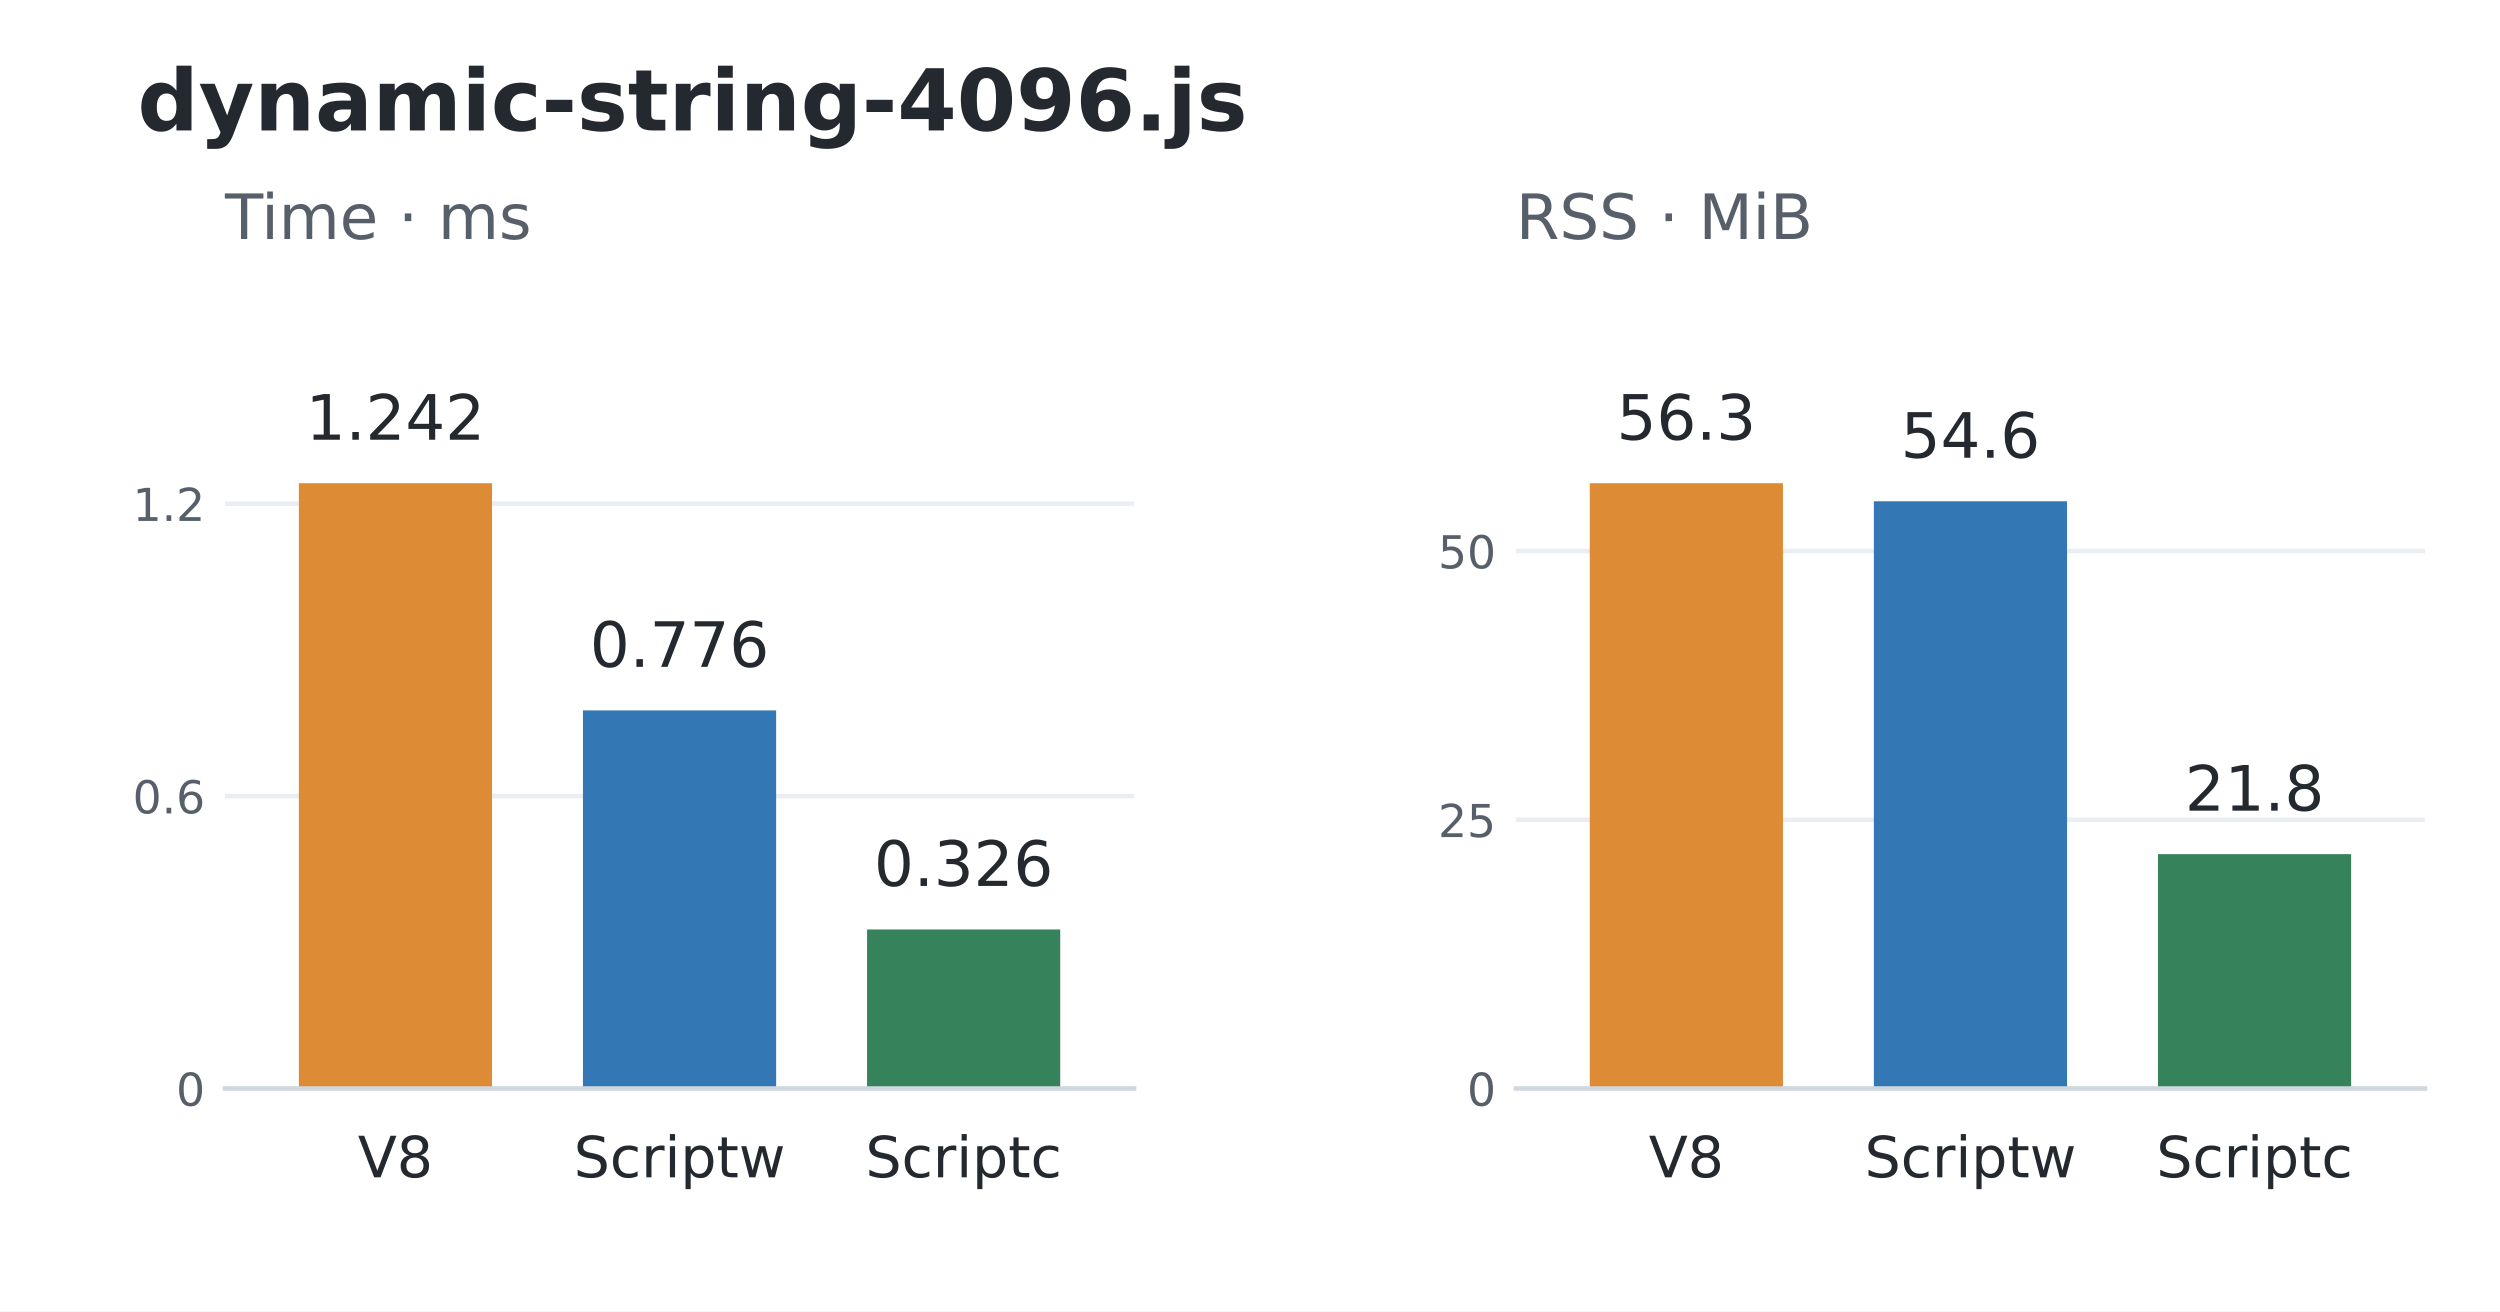
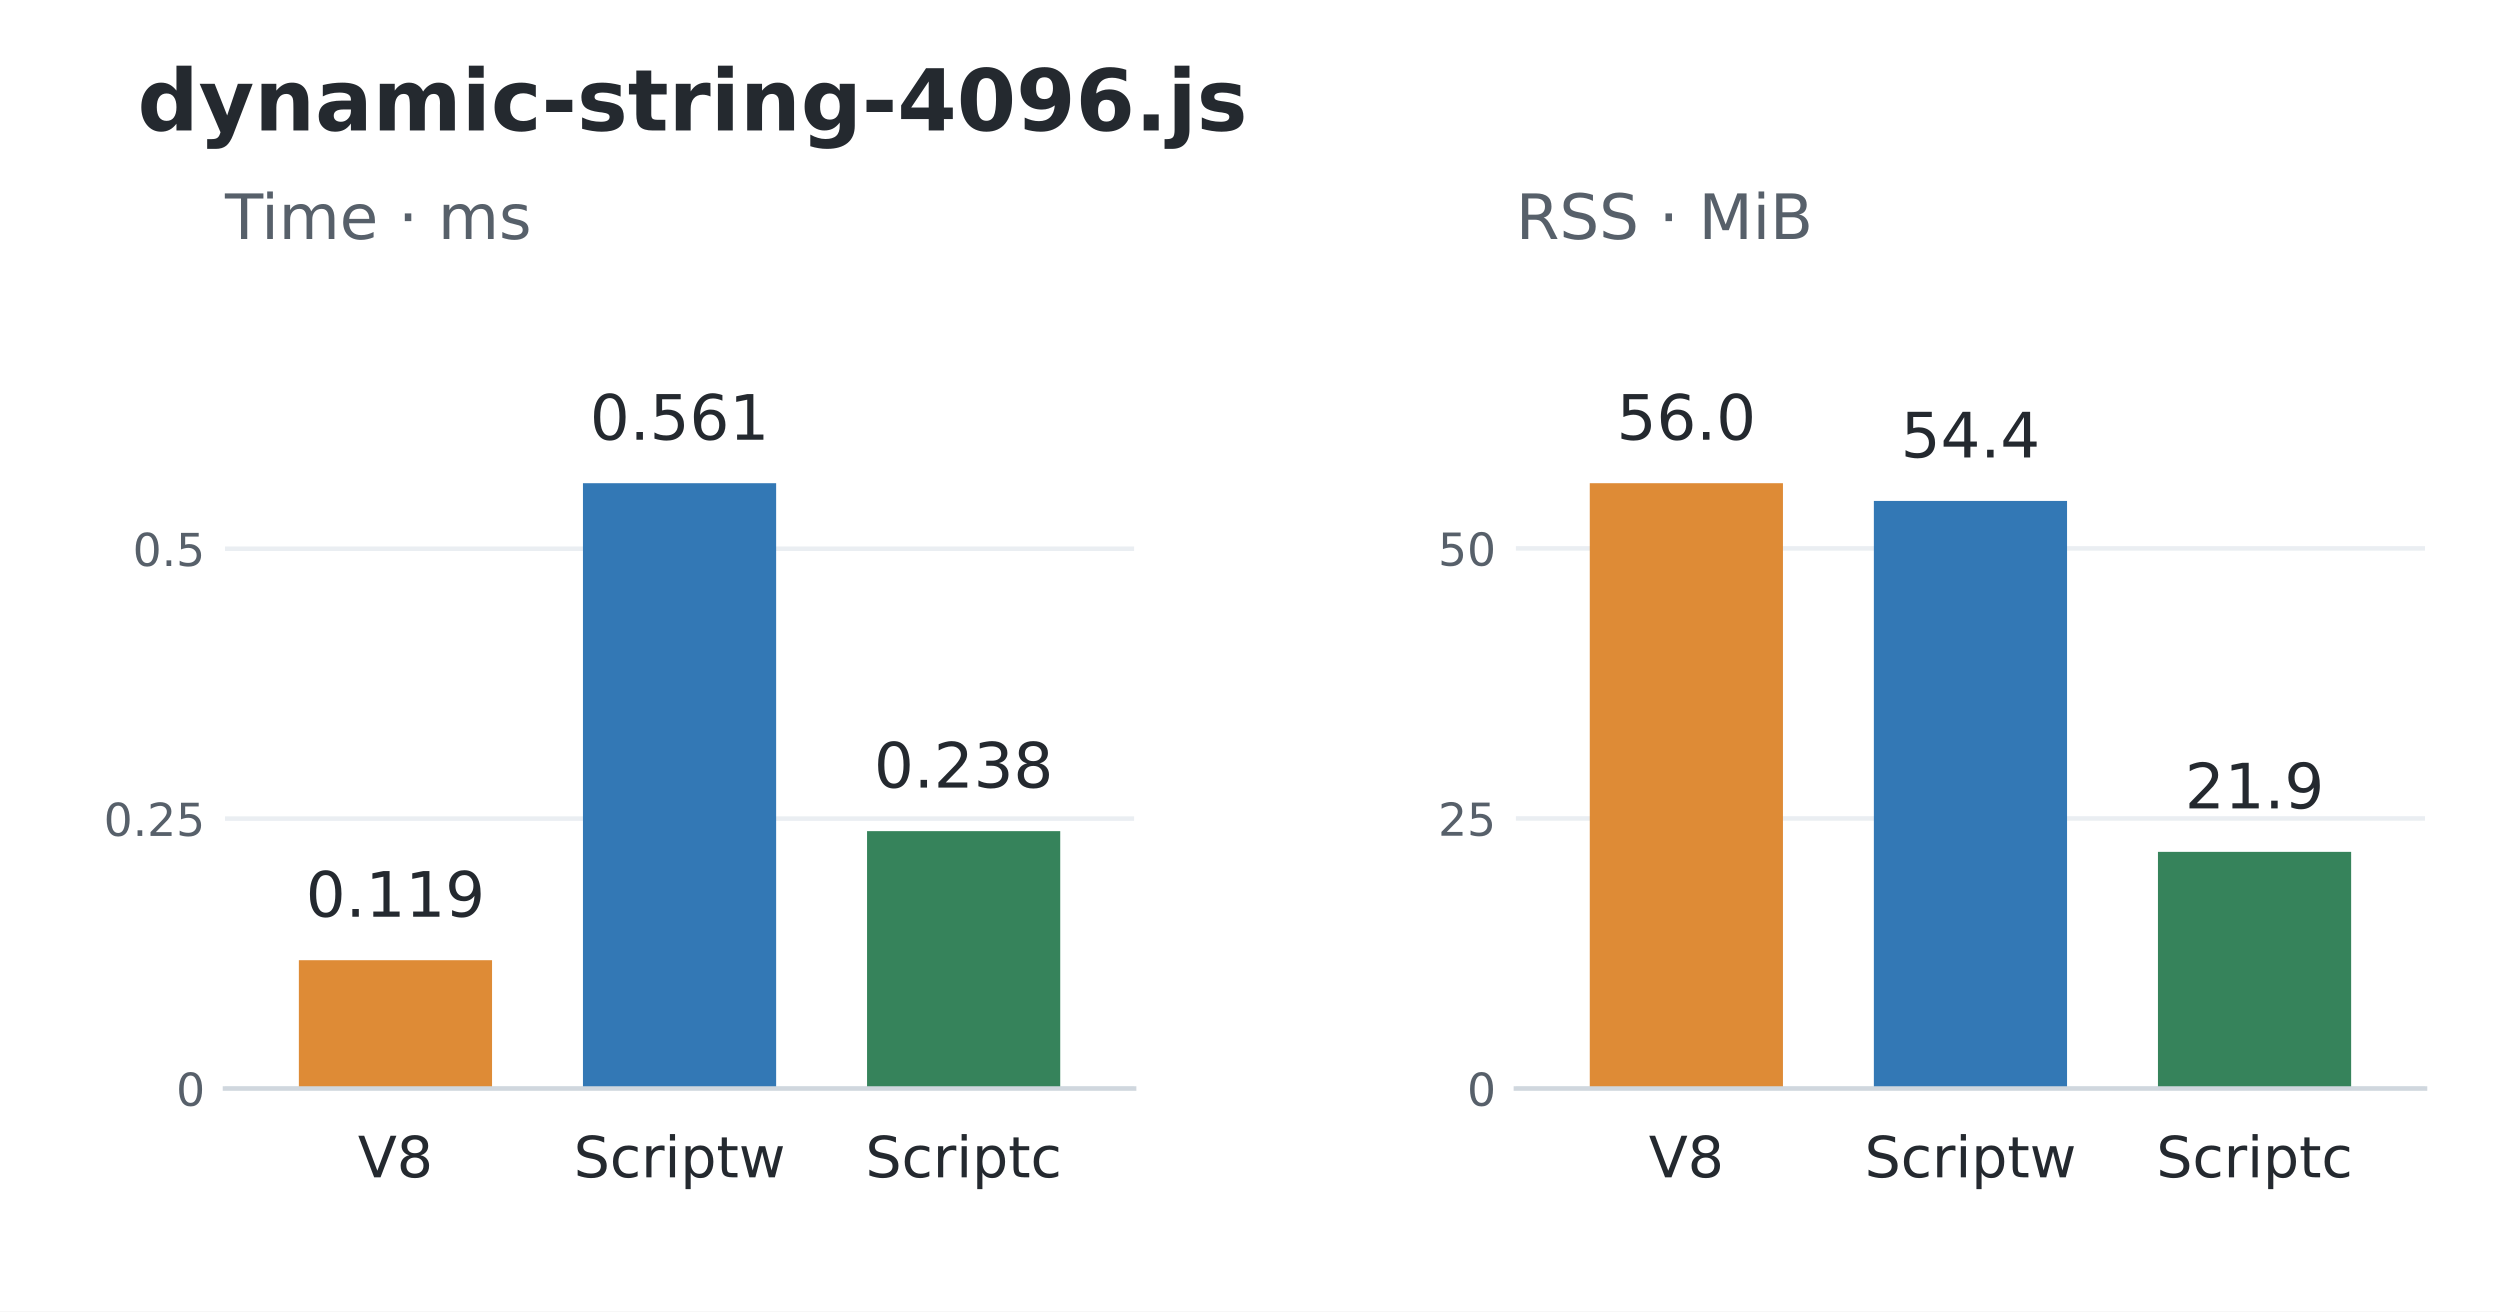
<svg xmlns="http://www.w3.org/2000/svg" width="439.2pt" height="230.4pt" viewBox="0 0 439.2 230.4" version="1.1">
  <defs>
    <style type="text/css">*{stroke-linejoin: round; stroke-linecap: butt}</style>
  </defs>
  <g id="figure_1">
    <g id="patch_1">
      <path d="M 0 230.4 L 439.2 230.4 L 439.2 0 L 0 0 z " style="fill: #ffffff" />
    </g>
    <g id="axes_1">
      <g id="patch_2">
        <path d="M 39.528 191.232 L 199.237 191.232 L 199.237 52.992 L 39.528 52.992 z " style="fill: #ffffff" />
      </g>
      <g id="matplotlib.axis_1">
        <g id="xtick_1">
          <g id="line2d_1" />
          <g id="text_1">
            <text style="font-size: 10px; font-family: 'DejaVu Sans'; text-anchor: middle; fill: #24292f" x="69.473" y="206.83" transform="rotate(-0 69.47346 206.8297)">V8</text>
          </g>
        </g>
        <g id="xtick_2">
          <g id="line2d_2" />
          <g id="text_2">
            <text style="font-size: 10px; font-family: 'DejaVu Sans'; text-anchor: middle; fill: #24292f" x="119.383" y="206.83" transform="rotate(-0 119.3825 206.8304)">Scriptw</text>
          </g>
        </g>
        <g id="xtick_3">
          <g id="line2d_3" />
          <g id="text_3">
            <text style="font-size: 10px; font-family: 'DejaVu Sans'; text-anchor: middle; fill: #24292f" x="169.292" y="206.83" transform="rotate(-0 169.2916 206.8304)">Scriptc</text>
          </g>
        </g>
      </g>
      <g id="matplotlib.axis_2">
        <g id="ytick_1">
          <g id="line2d_4">
            <path d="M 39.528 191.232 L 199.237 191.232 " clip-path="url(#p648741f3fb)" style="fill: none; stroke: #eaeef2; stroke-width: 0.8; stroke-linecap: square" />
          </g>
          <g id="line2d_5" />
          <g id="text_4">
            <text style="font-size: 8px; font-family: 'DejaVu Sans'; text-anchor: end; fill: #57606a" x="36.028" y="194.271" transform="rotate(-0 36.028 194.2711)">0</text>
          </g>
        </g>
        <g id="ytick_2">
          <g id="line2d_6">
-             <path d="M 39.528 139.858 L 199.237 139.858 " clip-path="url(#p648741f3fb)" style="fill: none; stroke: #eaeef2; stroke-width: 0.8; stroke-linecap: square" />
+             <path d="M 39.528 143.815 L 199.237 143.815 " clip-path="url(#p648741f3fb)" style="fill: none; stroke: #eaeef2; stroke-width: 0.8; stroke-linecap: square" />
          </g>
          <g id="line2d_7" />
          <g id="text_5">
-             <text style="font-size: 8px; font-family: 'DejaVu Sans'; text-anchor: end; fill: #57606a" x="36.028" y="142.897" transform="rotate(-0 36.028 142.8966)">0.6</text>
+             <text style="font-size: 8px; font-family: 'DejaVu Sans'; text-anchor: end; fill: #57606a" x="36.028" y="146.854" transform="rotate(-0 36.028 146.8543)">0.25</text>
          </g>
        </g>
        <g id="ytick_3">
          <g id="line2d_8">
-             <path d="M 39.528 88.483 L 199.237 88.483 " clip-path="url(#p648741f3fb)" style="fill: none; stroke: #eaeef2; stroke-width: 0.8; stroke-linecap: square" />
+             <path d="M 39.528 96.399 L 199.237 96.399 " clip-path="url(#p648741f3fb)" style="fill: none; stroke: #eaeef2; stroke-width: 0.8; stroke-linecap: square" />
          </g>
          <g id="line2d_9" />
          <g id="text_6">
-             <text style="font-size: 8px; font-family: 'DejaVu Sans'; text-anchor: end; fill: #57606a" x="36.028" y="91.522" transform="rotate(-0 36.028 91.52222)">1.2</text>
+             <text style="font-size: 8px; font-family: 'DejaVu Sans'; text-anchor: end; fill: #57606a" x="36.028" y="99.438" transform="rotate(-0 36.028 99.43761)">0.5</text>
          </g>
        </g>
      </g>
      <g id="patch_3">
-         <path d="M 52.504 191.232 L 86.443 191.232 L 86.443 84.894 L 52.504 84.894 z " clip-path="url(#p648741f3fb)" style="fill: #de8b36" />
+         <path d="M 52.504 191.232 L 86.443 191.232 L 86.443 168.689 L 52.504 168.689 z " clip-path="url(#p648741f3fb)" style="fill: #de8b36" />
      </g>
      <g id="patch_4">
-         <path d="M 102.413 191.232 L 136.352 191.232 L 136.352 124.803 L 102.413 124.803 z " clip-path="url(#p648741f3fb)" style="fill: #3378b5" />
+         <path d="M 102.413 191.232 L 136.352 191.232 L 136.352 84.894 L 102.413 84.894 z " clip-path="url(#p648741f3fb)" style="fill: #3378b5" />
      </g>
      <g id="patch_5">
-         <path d="M 152.323 191.232 L 186.261 191.232 L 186.261 163.286 L 152.323 163.286 z " clip-path="url(#p648741f3fb)" style="fill: #36835b" />
+         <path d="M 152.323 191.232 L 186.261 191.232 L 186.261 146.013 L 152.323 146.013 z " clip-path="url(#p648741f3fb)" style="fill: #36835b" />
      </g>
      <g id="patch_6">
        <path d="M 39.528 191.232 L 199.237 191.232 " style="fill: none; stroke: #d0d7de; stroke-width: 0.8; stroke-linejoin: miter; stroke-linecap: square" />
      </g>
      <g id="text_7">
-         <text style="font-size: 11px; font-family: 'DejaVu Sans'; text-anchor: middle; fill: #24292f" x="69.473" y="77.251" transform="rotate(-0 69.47346 77.25096)">1.242</text>
+         <text style="font-size: 11px; font-family: 'DejaVu Sans'; text-anchor: middle; fill: #24292f" x="69.473" y="161.047" transform="rotate(-0 69.47346 161.0468)">0.119</text>
      </g>
      <g id="text_8">
-         <text style="font-size: 11px; font-family: 'DejaVu Sans'; text-anchor: middle; fill: #24292f" x="119.383" y="117.16" transform="rotate(-0 119.3825 117.1603)">0.776</text>
+         <text style="font-size: 11px; font-family: 'DejaVu Sans'; text-anchor: middle; fill: #24292f" x="119.383" y="77.251" transform="rotate(-0 119.3825 77.25096)">0.561</text>
      </g>
      <g id="text_9">
-         <text style="font-size: 11px; font-family: 'DejaVu Sans'; text-anchor: middle; fill: #24292f" x="169.292" y="155.643" transform="rotate(-0 169.2916 155.6433)">0.326</text>
+         <text style="font-size: 11px; font-family: 'DejaVu Sans'; text-anchor: middle; fill: #24292f" x="169.292" y="138.37" transform="rotate(-0 169.2916 138.3703)">0.238</text>
      </g>
      <g id="text_10">
        <text style="font-size: 11px; font-family: 'DejaVu Sans'; text-anchor: start; fill: #57606a" x="39.528" y="41.992" transform="rotate(-0 39.528 41.992)">Time · ms</text>
      </g>
    </g>
    <g id="axes_2">
      <g id="patch_7">
        <path d="M 266.315 191.232 L 426.024 191.232 L 426.024 52.992 L 266.315 52.992 z " style="fill: #ffffff" />
      </g>
      <g id="matplotlib.axis_3">
        <g id="xtick_4">
          <g id="line2d_10" />
          <g id="text_11">
            <text style="font-size: 10px; font-family: 'DejaVu Sans'; text-anchor: middle; fill: #24292f" x="296.26" y="206.83" transform="rotate(-0 296.2604 206.8297)">V8</text>
          </g>
        </g>
        <g id="xtick_5">
          <g id="line2d_11" />
          <g id="text_12">
            <text style="font-size: 10px; font-family: 'DejaVu Sans'; text-anchor: middle; fill: #24292f" x="346.169" y="206.83" transform="rotate(-0 346.1695 206.8304)">Scriptw</text>
          </g>
        </g>
        <g id="xtick_6">
          <g id="line2d_12" />
          <g id="text_13">
            <text style="font-size: 10px; font-family: 'DejaVu Sans'; text-anchor: middle; fill: #24292f" x="396.079" y="206.83" transform="rotate(-0 396.0785 206.8304)">Scriptc</text>
          </g>
        </g>
      </g>
      <g id="matplotlib.axis_4">
        <g id="ytick_4">
          <g id="line2d_13">
            <path d="M 266.315 191.232 L 426.024 191.232 " clip-path="url(#pf3a1462166)" style="fill: none; stroke: #eaeef2; stroke-width: 0.8; stroke-linecap: square" />
          </g>
          <g id="line2d_14" />
          <g id="text_14">
            <text style="font-size: 8px; font-family: 'DejaVu Sans'; text-anchor: end; fill: #57606a" x="262.815" y="194.271" transform="rotate(-0 262.8149 194.2711)">0</text>
          </g>
        </g>
        <g id="ytick_5">
          <g id="line2d_15">
-             <path d="M 266.315 144.021 L 426.024 144.021 " clip-path="url(#pf3a1462166)" style="fill: none; stroke: #eaeef2; stroke-width: 0.8; stroke-linecap: square" />
+             <path d="M 266.315 143.786 L 426.024 143.786 " clip-path="url(#pf3a1462166)" style="fill: none; stroke: #eaeef2; stroke-width: 0.8; stroke-linecap: square" />
          </g>
          <g id="line2d_16" />
          <g id="text_15">
-             <text style="font-size: 8px; font-family: 'DejaVu Sans'; text-anchor: end; fill: #57606a" x="262.815" y="147.06" transform="rotate(-0 262.8149 147.0603)">25</text>
+             <text style="font-size: 8px; font-family: 'DejaVu Sans'; text-anchor: end; fill: #57606a" x="262.815" y="146.825" transform="rotate(-0 262.8149 146.825)">25</text>
          </g>
        </g>
        <g id="ytick_6">
          <g id="line2d_17">
-             <path d="M 266.315 96.811 L 426.024 96.811 " clip-path="url(#pf3a1462166)" style="fill: none; stroke: #eaeef2; stroke-width: 0.8; stroke-linecap: square" />
+             <path d="M 266.315 96.34 L 426.024 96.34 " clip-path="url(#pf3a1462166)" style="fill: none; stroke: #eaeef2; stroke-width: 0.8; stroke-linecap: square" />
          </g>
          <g id="line2d_18" />
          <g id="text_16">
-             <text style="font-size: 8px; font-family: 'DejaVu Sans'; text-anchor: end; fill: #57606a" x="262.815" y="99.85" transform="rotate(-0 262.8149 99.84962)">50</text>
+             <text style="font-size: 8px; font-family: 'DejaVu Sans'; text-anchor: end; fill: #57606a" x="262.815" y="99.379" transform="rotate(-0 262.8149 99.37896)">50</text>
          </g>
        </g>
      </g>
      <g id="patch_8">
        <path d="M 279.291 191.232 L 313.229 191.232 L 313.229 84.894 L 279.291 84.894 z " clip-path="url(#pf3a1462166)" style="fill: #de8b36" />
      </g>
      <g id="patch_9">
-         <path d="M 329.2 191.232 L 363.139 191.232 L 363.139 88.062 L 329.2 88.062 z " clip-path="url(#pf3a1462166)" style="fill: #3378b5" />
+         <path d="M 329.2 191.232 L 363.139 191.232 L 363.139 88.007 L 329.2 88.007 z " clip-path="url(#pf3a1462166)" style="fill: #3378b5" />
      </g>
      <g id="patch_10">
-         <path d="M 379.109 191.232 L 413.048 191.232 L 413.048 150.055 L 379.109 150.055 z " clip-path="url(#pf3a1462166)" style="fill: #36835b" />
+         <path d="M 379.109 191.232 L 413.048 191.232 L 413.048 149.661 L 379.109 149.661 z " clip-path="url(#pf3a1462166)" style="fill: #36835b" />
      </g>
      <g id="patch_11">
        <path d="M 266.315 191.232 L 426.024 191.232 " style="fill: none; stroke: #d0d7de; stroke-width: 0.8; stroke-linejoin: miter; stroke-linecap: square" />
      </g>
      <g id="text_17">
-         <text style="font-size: 11px; font-family: 'DejaVu Sans'; text-anchor: middle; fill: #24292f" x="296.26" y="77.251" transform="rotate(-0 296.2604 77.25096)">56.3</text>
+         <text style="font-size: 11px; font-family: 'DejaVu Sans'; text-anchor: middle; fill: #24292f" x="296.26" y="77.251" transform="rotate(-0 296.2604 77.25096)">56.0</text>
      </g>
      <g id="text_18">
-         <text style="font-size: 11px; font-family: 'DejaVu Sans'; text-anchor: middle; fill: #24292f" x="346.169" y="80.419" transform="rotate(-0 346.1695 80.41924)">54.6</text>
+         <text style="font-size: 11px; font-family: 'DejaVu Sans'; text-anchor: middle; fill: #24292f" x="346.169" y="80.365" transform="rotate(-0 346.1695 80.36461)">54.4</text>
      </g>
      <g id="text_19">
-         <text style="font-size: 11px; font-family: 'DejaVu Sans'; text-anchor: middle; fill: #24292f" x="396.079" y="142.413" transform="rotate(-0 396.0785 142.4128)">21.8</text>
+         <text style="font-size: 11px; font-family: 'DejaVu Sans'; text-anchor: middle; fill: #24292f" x="396.079" y="142.019" transform="rotate(-0 396.0785 142.0185)">21.9</text>
      </g>
      <g id="text_20">
        <text style="font-size: 11px; font-family: 'DejaVu Sans'; text-anchor: start; fill: #57606a" x="266.315" y="41.992" transform="rotate(-0 266.3149 41.992)">RSS · MiB</text>
      </g>
    </g>
    <g id="text_21">
      <text style="font-weight: 700; font-size: 15px; font-family: 'DejaVu Sans'; text-anchor: start; fill: #24292f" x="24.156" y="22.918" transform="rotate(-0 24.156 22.91766)">dynamic-string-4096.js</text>
    </g>
  </g>
  <defs>
    <clipPath id="p648741f3fb">
      <rect x="39.528" y="52.992" width="159.709" height="138.24" />
    </clipPath>
    <clipPath id="pf3a1462166">
      <rect x="266.315" y="52.992" width="159.709" height="138.24" />
    </clipPath>
  </defs>
</svg>
